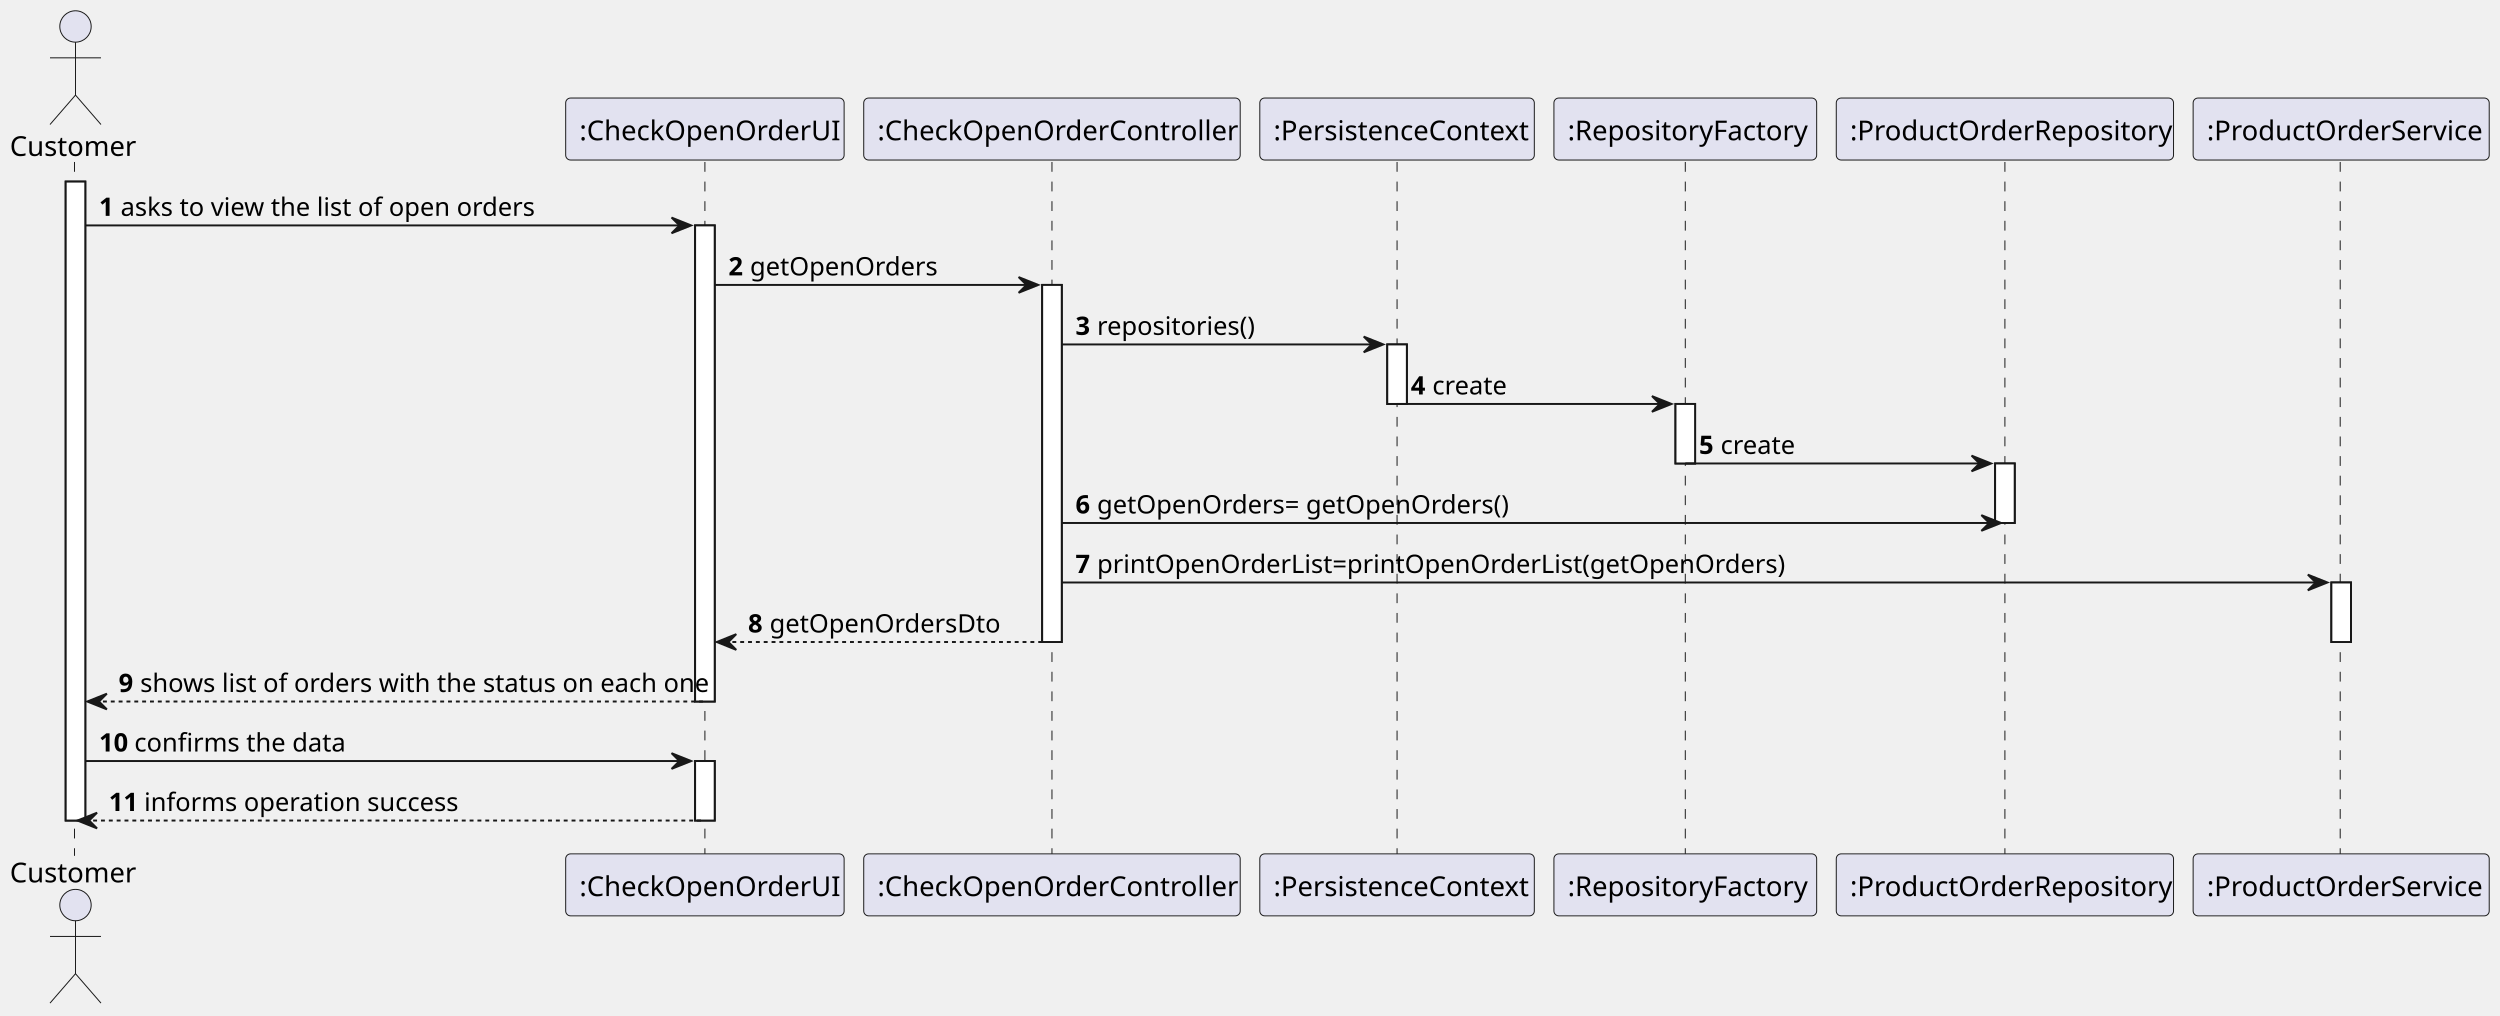
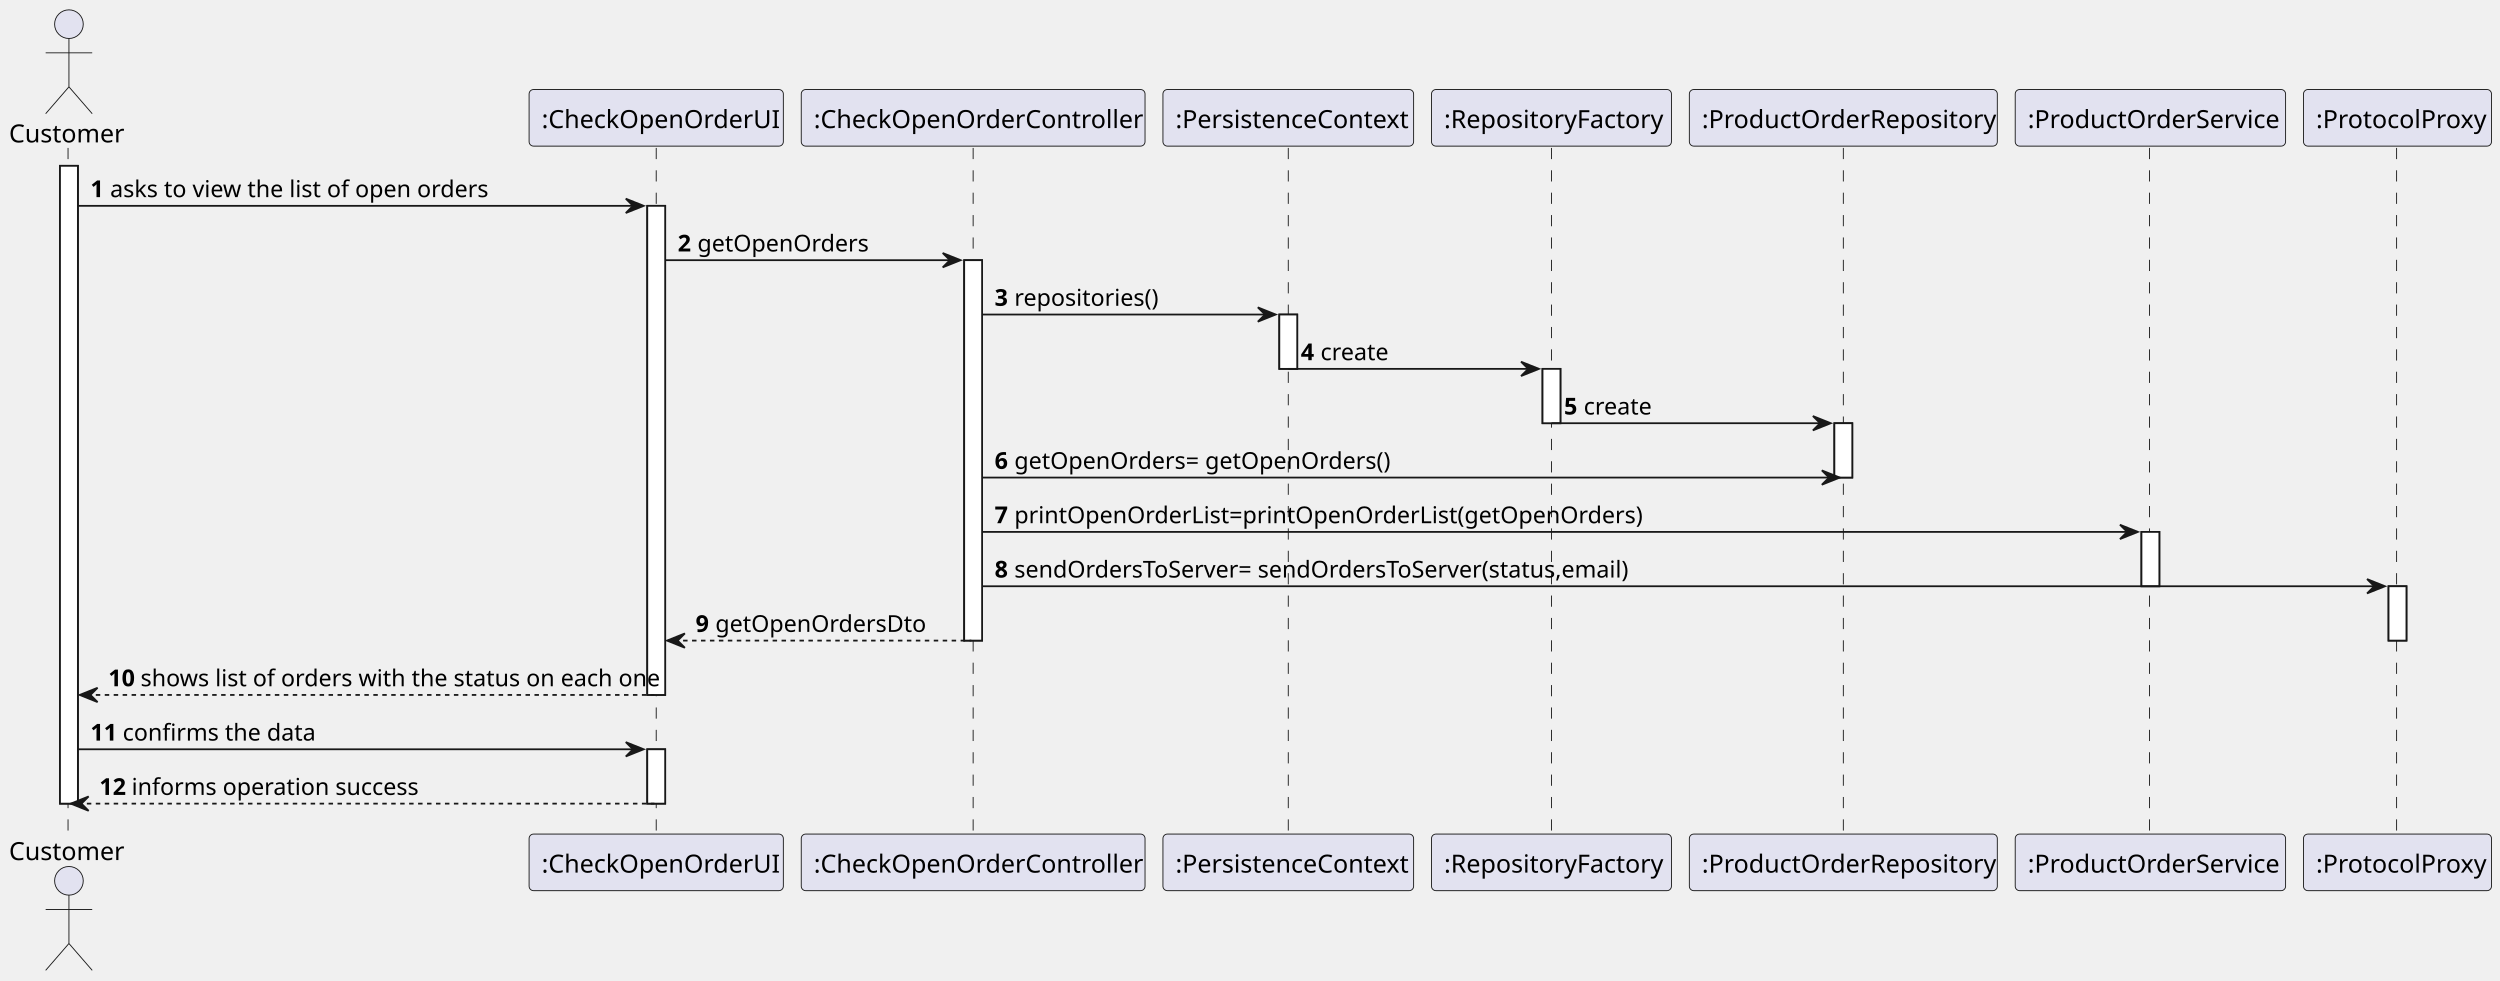
- <svg xmlns="http://www.w3.org/2000/svg" contentStyleType="text/css" height="518px" preserveAspectRatio="none" style="width:1275px;height:518px;background:#FFFFFF;" version="1.1" viewBox="0 0 1275 518" width="1275px" zoomAndPan="magnify">
+ <svg xmlns="http://www.w3.org/2000/svg" contentStyleType="text/css" height="438.4px" preserveAspectRatio="none" style="width:1117px;height:438px;background:#FFFFFF;" version="1.1" viewBox="0 0 1117 438" width="1117.6px" zoomAndPan="magnify">
  <defs />
  <g>
-     <rect fill="#FFFFFF" height="325.867" style="stroke:#181818;stroke-width:1.0;" width="10" x="33.5" y="92.609" />
-     <rect fill="#FFFFFF" height="242.812" style="stroke:#181818;stroke-width:1.0;" width="10" x="354.5" y="114.961" />
-     <rect fill="#FFFFFF" height="30.352" style="stroke:#181818;stroke-width:1.0;" width="10" x="354.5" y="388.125" />
-     <rect fill="#FFFFFF" height="182.109" style="stroke:#181818;stroke-width:1.0;" width="10" x="531.5" y="145.312" />
-     <rect fill="#FFFFFF" height="30.352" style="stroke:#181818;stroke-width:1.0;" width="10" x="707.5" y="175.664" />
-     <rect fill="#FFFFFF" height="30.352" style="stroke:#181818;stroke-width:1.0;" width="10" x="854.5" y="206.016" />
-     <rect fill="#FFFFFF" height="30.352" style="stroke:#181818;stroke-width:1.0;" width="10" x="1017.5" y="236.367" />
-     <rect fill="#FFFFFF" height="30.352" style="stroke:#181818;stroke-width:1.0;" width="10" x="1189" y="297.07" />
-     <line style="stroke:#181818;stroke-width:0.5;stroke-dasharray:5.0,5.0;" x1="38" x2="38" y1="82.609" y2="436.477" />
-     <line style="stroke:#181818;stroke-width:0.5;stroke-dasharray:5.0,5.0;" x1="359.5" x2="359.5" y1="82.609" y2="436.477" />
-     <line style="stroke:#181818;stroke-width:0.5;stroke-dasharray:5.0,5.0;" x1="536.5" x2="536.5" y1="82.609" y2="436.477" />
-     <line style="stroke:#181818;stroke-width:0.5;stroke-dasharray:5.0,5.0;" x1="712.5" x2="712.5" y1="82.609" y2="436.477" />
-     <line style="stroke:#181818;stroke-width:0.5;stroke-dasharray:5.0,5.0;" x1="859.5" x2="859.5" y1="82.609" y2="436.477" />
-     <line style="stroke:#181818;stroke-width:0.5;stroke-dasharray:5.0,5.0;" x1="1022.5" x2="1022.5" y1="82.609" y2="436.477" />
-     <line style="stroke:#181818;stroke-width:0.5;stroke-dasharray:5.0,5.0;" x1="1193.5" x2="1193.5" y1="82.609" y2="436.477" />
-     <text fill="#000000" font-family="sans-serif" font-size="14" lengthAdjust="spacing" textLength="61" x="5" y="79.533">Customer</text>
-     <ellipse cx="38.5" cy="13.5" fill="#E2E2F0" rx="8" ry="8" style="stroke:#181818;stroke-width:0.5;" />
-     <path d="M38.5,21.5 L38.5,48.5 M25.5,29.5 L51.5,29.5 M38.5,48.5 L25.5,63.5 M38.5,48.5 L51.5,63.5 " fill="none" style="stroke:#181818;stroke-width:0.5;" />
-     <text fill="#000000" font-family="sans-serif" font-size="14" lengthAdjust="spacing" textLength="61" x="5" y="450.01">Customer</text>
-     <ellipse cx="38.5" cy="461.586" fill="#E2E2F0" rx="8" ry="8" style="stroke:#181818;stroke-width:0.5;" />
-     <path d="M38.5,469.586 L38.5,496.586 M25.5,477.586 L51.5,477.586 M38.5,496.586 L25.5,511.586 M38.5,496.586 L51.5,511.586 " fill="none" style="stroke:#181818;stroke-width:0.5;" />
-     <rect fill="#E2E2F0" height="31.609" rx="2.5" ry="2.5" style="stroke:#181818;stroke-width:0.5;" width="142" x="288.5" y="50" />
-     <text fill="#000000" font-family="sans-serif" font-size="14" lengthAdjust="spacing" textLength="128" x="295.5" y="71.533">:CheckOpenOrderUI</text>
-     <rect fill="#E2E2F0" height="31.609" rx="2.5" ry="2.5" style="stroke:#181818;stroke-width:0.5;" width="142" x="288.5" y="435.477" />
-     <text fill="#000000" font-family="sans-serif" font-size="14" lengthAdjust="spacing" textLength="128" x="295.5" y="457.01">:CheckOpenOrderUI</text>
-     <rect fill="#E2E2F0" height="31.609" rx="2.5" ry="2.5" style="stroke:#181818;stroke-width:0.5;" width="192" x="440.5" y="50" />
-     <text fill="#000000" font-family="sans-serif" font-size="14" lengthAdjust="spacing" textLength="178" x="447.5" y="71.533">:CheckOpenOrderController</text>
-     <rect fill="#E2E2F0" height="31.609" rx="2.5" ry="2.5" style="stroke:#181818;stroke-width:0.5;" width="192" x="440.5" y="435.477" />
-     <text fill="#000000" font-family="sans-serif" font-size="14" lengthAdjust="spacing" textLength="178" x="447.5" y="457.01">:CheckOpenOrderController</text>
-     <rect fill="#E2E2F0" height="31.609" rx="2.5" ry="2.5" style="stroke:#181818;stroke-width:0.5;" width="140" x="642.5" y="50" />
-     <text fill="#000000" font-family="sans-serif" font-size="14" lengthAdjust="spacing" textLength="126" x="649.5" y="71.533">:PersistenceContext</text>
-     <rect fill="#E2E2F0" height="31.609" rx="2.5" ry="2.5" style="stroke:#181818;stroke-width:0.5;" width="140" x="642.5" y="435.477" />
-     <text fill="#000000" font-family="sans-serif" font-size="14" lengthAdjust="spacing" textLength="126" x="649.5" y="457.01">:PersistenceContext</text>
-     <rect fill="#E2E2F0" height="31.609" rx="2.5" ry="2.5" style="stroke:#181818;stroke-width:0.5;" width="134" x="792.5" y="50" />
-     <text fill="#000000" font-family="sans-serif" font-size="14" lengthAdjust="spacing" textLength="120" x="799.5" y="71.533">:RepositoryFactory</text>
-     <rect fill="#E2E2F0" height="31.609" rx="2.5" ry="2.5" style="stroke:#181818;stroke-width:0.5;" width="134" x="792.5" y="435.477" />
-     <text fill="#000000" font-family="sans-serif" font-size="14" lengthAdjust="spacing" textLength="120" x="799.5" y="457.01">:RepositoryFactory</text>
-     <rect fill="#E2E2F0" height="31.609" rx="2.5" ry="2.5" style="stroke:#181818;stroke-width:0.5;" width="172" x="936.5" y="50" />
-     <text fill="#000000" font-family="sans-serif" font-size="14" lengthAdjust="spacing" textLength="158" x="943.5" y="71.533">:ProductOrderRepository</text>
-     <rect fill="#E2E2F0" height="31.609" rx="2.5" ry="2.5" style="stroke:#181818;stroke-width:0.5;" width="172" x="936.5" y="435.477" />
-     <text fill="#000000" font-family="sans-serif" font-size="14" lengthAdjust="spacing" textLength="158" x="943.5" y="457.01">:ProductOrderRepository</text>
-     <rect fill="#E2E2F0" height="31.609" rx="2.5" ry="2.5" style="stroke:#181818;stroke-width:0.5;" width="151" x="1118.5" y="50" />
-     <text fill="#000000" font-family="sans-serif" font-size="14" lengthAdjust="spacing" textLength="137" x="1125.5" y="71.533">:ProductOrderService</text>
-     <rect fill="#E2E2F0" height="31.609" rx="2.5" ry="2.5" style="stroke:#181818;stroke-width:0.5;" width="151" x="1118.5" y="435.477" />
-     <text fill="#000000" font-family="sans-serif" font-size="14" lengthAdjust="spacing" textLength="137" x="1125.5" y="457.01">:ProductOrderService</text>
-     <rect fill="#FFFFFF" height="325.867" style="stroke:#181818;stroke-width:1.0;" width="10" x="33.5" y="92.609" />
-     <rect fill="#FFFFFF" height="242.812" style="stroke:#181818;stroke-width:1.0;" width="10" x="354.5" y="114.961" />
-     <rect fill="#FFFFFF" height="30.352" style="stroke:#181818;stroke-width:1.0;" width="10" x="354.5" y="388.125" />
-     <rect fill="#FFFFFF" height="182.109" style="stroke:#181818;stroke-width:1.0;" width="10" x="531.5" y="145.312" />
-     <rect fill="#FFFFFF" height="30.352" style="stroke:#181818;stroke-width:1.0;" width="10" x="707.5" y="175.664" />
-     <rect fill="#FFFFFF" height="30.352" style="stroke:#181818;stroke-width:1.0;" width="10" x="854.5" y="206.016" />
-     <rect fill="#FFFFFF" height="30.352" style="stroke:#181818;stroke-width:1.0;" width="10" x="1017.5" y="236.367" />
-     <rect fill="#FFFFFF" height="30.352" style="stroke:#181818;stroke-width:1.0;" width="10" x="1189" y="297.07" />
-     <polygon fill="#181818" points="342.5,110.961,352.5,114.961,342.5,118.961,346.5,114.961" style="stroke:#181818;stroke-width:1.0;" />
-     <line style="stroke:#181818;stroke-width:1.0;" x1="43.5" x2="348.5" y1="114.961" y2="114.961" />
-     <text fill="#000000" font-family="sans-serif" font-size="13" font-weight="bold" lengthAdjust="spacing" textLength="7" x="50.5" y="110.105">1</text>
-     <text fill="#000000" font-family="sans-serif" font-size="13" lengthAdjust="spacing" textLength="200" x="61.5" y="110.105">asks to view the list of open orders</text>
-     <polygon fill="#181818" points="519.5,141.312,529.5,145.312,519.5,149.312,523.5,145.312" style="stroke:#181818;stroke-width:1.0;" />
-     <line style="stroke:#181818;stroke-width:1.0;" x1="364.5" x2="525.5" y1="145.312" y2="145.312" />
-     <text fill="#000000" font-family="sans-serif" font-size="13" font-weight="bold" lengthAdjust="spacing" textLength="7" x="371.5" y="140.456">2</text>
-     <text fill="#000000" font-family="sans-serif" font-size="13" lengthAdjust="spacing" textLength="88" x="382.5" y="140.456">getOpenOrders</text>
-     <polygon fill="#181818" points="695.5,171.664,705.5,175.664,695.5,179.664,699.5,175.664" style="stroke:#181818;stroke-width:1.0;" />
-     <line style="stroke:#181818;stroke-width:1.0;" x1="541.5" x2="701.5" y1="175.664" y2="175.664" />
-     <text fill="#000000" font-family="sans-serif" font-size="13" font-weight="bold" lengthAdjust="spacing" textLength="7" x="548.5" y="170.808">3</text>
-     <text fill="#000000" font-family="sans-serif" font-size="13" lengthAdjust="spacing" textLength="75" x="559.5" y="170.808">repositories()</text>
-     <polygon fill="#181818" points="842.5,202.016,852.5,206.016,842.5,210.016,846.5,206.016" style="stroke:#181818;stroke-width:1.0;" />
-     <line style="stroke:#181818;stroke-width:1.0;" x1="712.5" x2="848.5" y1="206.016" y2="206.016" />
-     <text fill="#000000" font-family="sans-serif" font-size="13" font-weight="bold" lengthAdjust="spacing" textLength="7" x="719.5" y="201.159">4</text>
-     <text fill="#000000" font-family="sans-serif" font-size="13" lengthAdjust="spacing" textLength="36" x="730.5" y="201.159">create</text>
-     <polygon fill="#181818" points="1005.5,232.367,1015.5,236.367,1005.5,240.367,1009.5,236.367" style="stroke:#181818;stroke-width:1.0;" />
-     <line style="stroke:#181818;stroke-width:1.0;" x1="859.5" x2="1011.5" y1="236.367" y2="236.367" />
-     <text fill="#000000" font-family="sans-serif" font-size="13" font-weight="bold" lengthAdjust="spacing" textLength="7" x="866.5" y="231.511">5</text>
-     <text fill="#000000" font-family="sans-serif" font-size="13" lengthAdjust="spacing" textLength="36" x="877.5" y="231.511">create</text>
-     <polygon fill="#181818" points="1010.5,262.719,1020.5,266.719,1010.5,270.719,1014.5,266.719" style="stroke:#181818;stroke-width:1.0;" />
-     <line style="stroke:#181818;stroke-width:1.0;" x1="541.5" x2="1016.5" y1="266.719" y2="266.719" />
-     <text fill="#000000" font-family="sans-serif" font-size="13" font-weight="bold" lengthAdjust="spacing" textLength="7" x="548.5" y="261.862">6</text>
-     <text fill="#000000" font-family="sans-serif" font-size="13" lengthAdjust="spacing" textLength="196" x="559.5" y="261.862">getOpenOrders= getOpenOrders()</text>
-     <polygon fill="#181818" points="1177,293.07,1187,297.07,1177,301.07,1181,297.07" style="stroke:#181818;stroke-width:1.0;" />
-     <line style="stroke:#181818;stroke-width:1.0;" x1="541.5" x2="1183" y1="297.07" y2="297.07" />
-     <text fill="#000000" font-family="sans-serif" font-size="13" font-weight="bold" lengthAdjust="spacing" textLength="7" x="548.5" y="292.214">7</text>
-     <text fill="#000000" font-family="sans-serif" font-size="13" lengthAdjust="spacing" textLength="322" x="559.5" y="292.214">printOpenOrderList=printOpenOrderList(getOpenOrders)</text>
-     <polygon fill="#181818" points="375.5,323.422,365.5,327.422,375.5,331.422,371.5,327.422" style="stroke:#181818;stroke-width:1.0;" />
-     <line style="stroke:#181818;stroke-width:1.0;stroke-dasharray:2.0,2.0;" x1="369.5" x2="535.5" y1="327.422" y2="327.422" />
-     <text fill="#000000" font-family="sans-serif" font-size="13" font-weight="bold" lengthAdjust="spacing" textLength="7" x="381.5" y="322.565">8</text>
-     <text fill="#000000" font-family="sans-serif" font-size="13" lengthAdjust="spacing" textLength="108" x="392.5" y="322.565">getOpenOrdersDto</text>
-     <polygon fill="#181818" points="54.5,353.773,44.5,357.773,54.5,361.773,50.5,357.773" style="stroke:#181818;stroke-width:1.0;" />
-     <line style="stroke:#181818;stroke-width:1.0;stroke-dasharray:2.0,2.0;" x1="48.5" x2="358.5" y1="357.773" y2="357.773" />
-     <text fill="#000000" font-family="sans-serif" font-size="13" font-weight="bold" lengthAdjust="spacing" textLength="7" x="60.5" y="352.917">9</text>
-     <text fill="#000000" font-family="sans-serif" font-size="13" lengthAdjust="spacing" textLength="276" x="71.5" y="352.917">shows list of orders with the status on each one</text>
-     <polygon fill="#181818" points="342.5,384.125,352.5,388.125,342.5,392.125,346.5,388.125" style="stroke:#181818;stroke-width:1.0;" />
-     <line style="stroke:#181818;stroke-width:1.0;" x1="43.5" x2="348.5" y1="388.125" y2="388.125" />
-     <text fill="#000000" font-family="sans-serif" font-size="13" font-weight="bold" lengthAdjust="spacing" textLength="14" x="50.5" y="383.269">10</text>
-     <text fill="#000000" font-family="sans-serif" font-size="13" lengthAdjust="spacing" textLength="100" x="68.5" y="383.269">confirms the data</text>
-     <polygon fill="#181818" points="49.5,414.477,39.5,418.477,49.5,422.477,45.5,418.477" style="stroke:#181818;stroke-width:1.0;" />
-     <line style="stroke:#181818;stroke-width:1.0;stroke-dasharray:2.0,2.0;" x1="43.5" x2="358.5" y1="418.477" y2="418.477" />
-     <text fill="#000000" font-family="sans-serif" font-size="13" font-weight="bold" lengthAdjust="spacing" textLength="14" x="55.5" y="413.62">11</text>
-     <text fill="#000000" font-family="sans-serif" font-size="13" lengthAdjust="spacing" textLength="152" x="73.5" y="413.62">informs operation success</text>
+     <rect fill="#FFFFFF" height="284.975" style="stroke:#181818;stroke-width:0.8;" width="8" x="26.8" y="74.088" />
+     <rect fill="#FFFFFF" height="218.531" style="stroke:#181818;stroke-width:0.8;" width="8" x="289.2" y="91.969" />
+     <rect fill="#FFFFFF" height="24.281" style="stroke:#181818;stroke-width:0.8;" width="8" x="289.2" y="334.781" />
+     <rect fill="#FFFFFF" height="169.969" style="stroke:#181818;stroke-width:0.8;" width="8" x="430.8" y="116.25" />
+     <rect fill="#FFFFFF" height="24.281" style="stroke:#181818;stroke-width:0.8;" width="8" x="571.6" y="140.531" />
+     <rect fill="#FFFFFF" height="24.281" style="stroke:#181818;stroke-width:0.8;" width="8" x="689.2" y="164.812" />
+     <rect fill="#FFFFFF" height="24.281" style="stroke:#181818;stroke-width:0.8;" width="8" x="819.6" y="189.094" />
+     <rect fill="#FFFFFF" height="24.281" style="stroke:#181818;stroke-width:0.8;" width="8" x="956.8" y="237.656" />
+     <rect fill="#FFFFFF" height="24.281" style="stroke:#181818;stroke-width:0.8;" width="8" x="1067.2" y="261.938" />
+     <line style="stroke:#181818;stroke-width:0.4;stroke-dasharray:5.0,5.0;" x1="30.4" x2="30.4" y1="66.088" y2="373.462" />
+     <line style="stroke:#181818;stroke-width:0.4;stroke-dasharray:5.0,5.0;" x1="293.2" x2="293.2" y1="66.088" y2="373.462" />
+     <line style="stroke:#181818;stroke-width:0.4;stroke-dasharray:5.0,5.0;" x1="434.8" x2="434.8" y1="66.088" y2="373.462" />
+     <line style="stroke:#181818;stroke-width:0.4;stroke-dasharray:5.0,5.0;" x1="575.6" x2="575.6" y1="66.088" y2="373.462" />
+     <line style="stroke:#181818;stroke-width:0.4;stroke-dasharray:5.0,5.0;" x1="693.2" x2="693.2" y1="66.088" y2="373.462" />
+     <line style="stroke:#181818;stroke-width:0.4;stroke-dasharray:5.0,5.0;" x1="823.6" x2="823.6" y1="66.088" y2="373.462" />
+     <line style="stroke:#181818;stroke-width:0.4;stroke-dasharray:5.0,5.0;" x1="960.4" x2="960.4" y1="66.088" y2="373.462" />
+     <line style="stroke:#181818;stroke-width:0.4;stroke-dasharray:5.0,5.0;" x1="1070.8" x2="1070.8" y1="66.088" y2="373.462" />
+     <text fill="#000000" font-family="sans-serif" font-size="11.2" lengthAdjust="spacing" textLength="48.8" x="4" y="63.627">Customer</text>
+     <ellipse cx="30.8" cy="10.8" fill="#E2E2F0" rx="6.4" ry="6.4" style="stroke:#181818;stroke-width:0.4;" />
+     <path d="M30.8,17.2 L30.8,38.8 M20.4,23.6 L41.2,23.6 M30.8,38.8 L20.4,50.8 M30.8,38.8 L41.2,50.8 " fill="none" style="stroke:#181818;stroke-width:0.4;" />
+     <text fill="#000000" font-family="sans-serif" font-size="11.2" lengthAdjust="spacing" textLength="48.8" x="4" y="384.289">Customer</text>
+     <ellipse cx="30.8" cy="393.55" fill="#E2E2F0" rx="6.4" ry="6.4" style="stroke:#181818;stroke-width:0.4;" />
+     <path d="M30.8,399.95 L30.8,421.55 M20.4,406.35 L41.2,406.35 M30.8,421.55 L20.4,433.55 M30.8,421.55 L41.2,433.55 " fill="none" style="stroke:#181818;stroke-width:0.4;" />
+     <rect fill="#E2E2F0" height="25.288" rx="2" ry="2" style="stroke:#181818;stroke-width:0.4;" width="113.6" x="236.4" y="40" />
+     <text fill="#000000" font-family="sans-serif" font-size="11.2" lengthAdjust="spacing" textLength="102.4" x="242" y="57.227">:CheckOpenOrderUI</text>
+     <rect fill="#E2E2F0" height="25.288" rx="2" ry="2" style="stroke:#181818;stroke-width:0.4;" width="113.6" x="236.4" y="372.663" />
+     <text fill="#000000" font-family="sans-serif" font-size="11.2" lengthAdjust="spacing" textLength="102.4" x="242" y="389.889">:CheckOpenOrderUI</text>
+     <rect fill="#E2E2F0" height="25.288" rx="2" ry="2" style="stroke:#181818;stroke-width:0.4;" width="153.6" x="358" y="40" />
+     <text fill="#000000" font-family="sans-serif" font-size="11.2" lengthAdjust="spacing" textLength="142.4" x="363.6" y="57.227">:CheckOpenOrderController</text>
+     <rect fill="#E2E2F0" height="25.288" rx="2" ry="2" style="stroke:#181818;stroke-width:0.4;" width="153.6" x="358" y="372.663" />
+     <text fill="#000000" font-family="sans-serif" font-size="11.2" lengthAdjust="spacing" textLength="142.4" x="363.6" y="389.889">:CheckOpenOrderController</text>
+     <rect fill="#E2E2F0" height="25.288" rx="2" ry="2" style="stroke:#181818;stroke-width:0.4;" width="112" x="519.6" y="40" />
+     <text fill="#000000" font-family="sans-serif" font-size="11.2" lengthAdjust="spacing" textLength="100.8" x="525.2" y="57.227">:PersistenceContext</text>
+     <rect fill="#E2E2F0" height="25.288" rx="2" ry="2" style="stroke:#181818;stroke-width:0.4;" width="112" x="519.6" y="372.663" />
+     <text fill="#000000" font-family="sans-serif" font-size="11.2" lengthAdjust="spacing" textLength="100.8" x="525.2" y="389.889">:PersistenceContext</text>
+     <rect fill="#E2E2F0" height="25.288" rx="2" ry="2" style="stroke:#181818;stroke-width:0.4;" width="107.2" x="639.6" y="40" />
+     <text fill="#000000" font-family="sans-serif" font-size="11.2" lengthAdjust="spacing" textLength="96" x="645.2" y="57.227">:RepositoryFactory</text>
+     <rect fill="#E2E2F0" height="25.288" rx="2" ry="2" style="stroke:#181818;stroke-width:0.4;" width="107.2" x="639.6" y="372.663" />
+     <text fill="#000000" font-family="sans-serif" font-size="11.2" lengthAdjust="spacing" textLength="96" x="645.2" y="389.889">:RepositoryFactory</text>
+     <rect fill="#E2E2F0" height="25.288" rx="2" ry="2" style="stroke:#181818;stroke-width:0.4;" width="137.6" x="754.8" y="40" />
+     <text fill="#000000" font-family="sans-serif" font-size="11.2" lengthAdjust="spacing" textLength="126.4" x="760.4" y="57.227">:ProductOrderRepository</text>
+     <rect fill="#E2E2F0" height="25.288" rx="2" ry="2" style="stroke:#181818;stroke-width:0.4;" width="137.6" x="754.8" y="372.663" />
+     <text fill="#000000" font-family="sans-serif" font-size="11.2" lengthAdjust="spacing" textLength="126.4" x="760.4" y="389.889">:ProductOrderRepository</text>
+     <rect fill="#E2E2F0" height="25.288" rx="2" ry="2" style="stroke:#181818;stroke-width:0.4;" width="120.8" x="900.4" y="40" />
+     <text fill="#000000" font-family="sans-serif" font-size="11.2" lengthAdjust="spacing" textLength="109.6" x="906" y="57.227">:ProductOrderService</text>
+     <rect fill="#E2E2F0" height="25.288" rx="2" ry="2" style="stroke:#181818;stroke-width:0.4;" width="120.8" x="900.4" y="372.663" />
+     <text fill="#000000" font-family="sans-serif" font-size="11.2" lengthAdjust="spacing" textLength="109.6" x="906" y="389.889">:ProductOrderService</text>
+     <rect fill="#E2E2F0" height="25.288" rx="2" ry="2" style="stroke:#181818;stroke-width:0.4;" width="84" x="1029.2" y="40" />
+     <text fill="#000000" font-family="sans-serif" font-size="11.2" lengthAdjust="spacing" textLength="72.8" x="1034.8" y="57.227">:ProtocolProxy</text>
+     <rect fill="#E2E2F0" height="25.288" rx="2" ry="2" style="stroke:#181818;stroke-width:0.4;" width="84" x="1029.2" y="372.663" />
+     <text fill="#000000" font-family="sans-serif" font-size="11.2" lengthAdjust="spacing" textLength="72.8" x="1034.8" y="389.889">:ProtocolProxy</text>
+     <rect fill="#FFFFFF" height="284.975" style="stroke:#181818;stroke-width:0.8;" width="8" x="26.8" y="74.088" />
+     <rect fill="#FFFFFF" height="218.531" style="stroke:#181818;stroke-width:0.8;" width="8" x="289.2" y="91.969" />
+     <rect fill="#FFFFFF" height="24.281" style="stroke:#181818;stroke-width:0.8;" width="8" x="289.2" y="334.781" />
+     <rect fill="#FFFFFF" height="169.969" style="stroke:#181818;stroke-width:0.8;" width="8" x="430.8" y="116.25" />
+     <rect fill="#FFFFFF" height="24.281" style="stroke:#181818;stroke-width:0.8;" width="8" x="571.6" y="140.531" />
+     <rect fill="#FFFFFF" height="24.281" style="stroke:#181818;stroke-width:0.8;" width="8" x="689.2" y="164.812" />
+     <rect fill="#FFFFFF" height="24.281" style="stroke:#181818;stroke-width:0.8;" width="8" x="819.6" y="189.094" />
+     <rect fill="#FFFFFF" height="24.281" style="stroke:#181818;stroke-width:0.8;" width="8" x="956.8" y="237.656" />
+     <rect fill="#FFFFFF" height="24.281" style="stroke:#181818;stroke-width:0.8;" width="8" x="1067.2" y="261.938" />
+     <polygon fill="#181818" points="279.6,88.769,287.6,91.969,279.6,95.169,282.8,91.969" style="stroke:#181818;stroke-width:0.8;" />
+     <line style="stroke:#181818;stroke-width:0.8;" x1="34.8" x2="284.4" y1="91.969" y2="91.969" />
+     <text fill="#000000" font-family="sans-serif" font-size="10.4" font-weight="bold" lengthAdjust="spacing" textLength="5.6" x="40.4" y="88.084">1</text>
+     <text fill="#000000" font-family="sans-serif" font-size="10.4" lengthAdjust="spacing" textLength="160" x="49.2" y="88.084">asks to view the list of open orders</text>
+     <polygon fill="#181818" points="421.2,113.05,429.2,116.25,421.2,119.45,424.4,116.25" style="stroke:#181818;stroke-width:0.8;" />
+     <line style="stroke:#181818;stroke-width:0.8;" x1="297.2" x2="426" y1="116.25" y2="116.25" />
+     <text fill="#000000" font-family="sans-serif" font-size="10.4" font-weight="bold" lengthAdjust="spacing" textLength="5.6" x="302.8" y="112.365">2</text>
+     <text fill="#000000" font-family="sans-serif" font-size="10.4" lengthAdjust="spacing" textLength="70.4" x="311.6" y="112.365">getOpenOrders</text>
+     <polygon fill="#181818" points="562,137.331,570,140.531,562,143.731,565.2,140.531" style="stroke:#181818;stroke-width:0.8;" />
+     <line style="stroke:#181818;stroke-width:0.8;" x1="438.8" x2="566.8" y1="140.531" y2="140.531" />
+     <text fill="#000000" font-family="sans-serif" font-size="10.4" font-weight="bold" lengthAdjust="spacing" textLength="5.6" x="444.4" y="136.646">3</text>
+     <text fill="#000000" font-family="sans-serif" font-size="10.4" lengthAdjust="spacing" textLength="60" x="453.2" y="136.646">repositories()</text>
+     <polygon fill="#181818" points="679.6,161.613,687.6,164.812,679.6,168.012,682.8,164.812" style="stroke:#181818;stroke-width:0.8;" />
+     <line style="stroke:#181818;stroke-width:0.8;" x1="575.6" x2="684.4" y1="164.812" y2="164.812" />
+     <text fill="#000000" font-family="sans-serif" font-size="10.4" font-weight="bold" lengthAdjust="spacing" textLength="5.6" x="581.2" y="160.927">4</text>
+     <text fill="#000000" font-family="sans-serif" font-size="10.4" lengthAdjust="spacing" textLength="28.8" x="590" y="160.927">create</text>
+     <polygon fill="#181818" points="810,185.894,818,189.094,810,192.294,813.2,189.094" style="stroke:#181818;stroke-width:0.8;" />
+     <line style="stroke:#181818;stroke-width:0.8;" x1="693.2" x2="814.8" y1="189.094" y2="189.094" />
+     <text fill="#000000" font-family="sans-serif" font-size="10.4" font-weight="bold" lengthAdjust="spacing" textLength="5.6" x="698.8" y="185.209">5</text>
+     <text fill="#000000" font-family="sans-serif" font-size="10.4" lengthAdjust="spacing" textLength="28.8" x="707.6" y="185.209">create</text>
+     <polygon fill="#181818" points="814,210.175,822,213.375,814,216.575,817.2,213.375" style="stroke:#181818;stroke-width:0.8;" />
+     <line style="stroke:#181818;stroke-width:0.8;" x1="438.8" x2="818.8" y1="213.375" y2="213.375" />
+     <text fill="#000000" font-family="sans-serif" font-size="10.4" font-weight="bold" lengthAdjust="spacing" textLength="5.6" x="444.4" y="209.49">6</text>
+     <text fill="#000000" font-family="sans-serif" font-size="10.4" lengthAdjust="spacing" textLength="156.8" x="453.2" y="209.49">getOpenOrders= getOpenOrders()</text>
+     <polygon fill="#181818" points="947.2,234.456,955.2,237.656,947.2,240.856,950.4,237.656" style="stroke:#181818;stroke-width:0.8;" />
+     <line style="stroke:#181818;stroke-width:0.8;" x1="438.8" x2="952" y1="237.656" y2="237.656" />
+     <text fill="#000000" font-family="sans-serif" font-size="10.4" font-weight="bold" lengthAdjust="spacing" textLength="5.6" x="444.4" y="233.771">7</text>
+     <text fill="#000000" font-family="sans-serif" font-size="10.4" lengthAdjust="spacing" textLength="257.6" x="453.2" y="233.771">printOpenOrderList=printOpenOrderList(getOpenOrders)</text>
+     <polygon fill="#181818" points="1057.6,258.738,1065.6,261.938,1057.6,265.137,1060.8,261.938" style="stroke:#181818;stroke-width:0.8;" />
+     <line style="stroke:#181818;stroke-width:0.8;" x1="438.8" x2="1062.4" y1="261.938" y2="261.938" />
+     <text fill="#000000" font-family="sans-serif" font-size="10.4" font-weight="bold" lengthAdjust="spacing" textLength="5.6" x="444.4" y="258.052">8</text>
+     <text fill="#000000" font-family="sans-serif" font-size="10.4" lengthAdjust="spacing" textLength="260" x="453.2" y="258.052">sendOrdersToServer= sendOrdersToServer(status,email)</text>
+     <polygon fill="#181818" points="306,283.019,298,286.219,306,289.419,302.8,286.219" style="stroke:#181818;stroke-width:0.8;" />
+     <line style="stroke:#181818;stroke-width:0.8;stroke-dasharray:2.0,2.0;" x1="301.2" x2="434" y1="286.219" y2="286.219" />
+     <text fill="#000000" font-family="sans-serif" font-size="10.4" font-weight="bold" lengthAdjust="spacing" textLength="5.6" x="310.8" y="282.334">9</text>
+     <text fill="#000000" font-family="sans-serif" font-size="10.4" lengthAdjust="spacing" textLength="86.4" x="319.6" y="282.334">getOpenOrdersDto</text>
+     <polygon fill="#181818" points="43.6,307.3,35.6,310.5,43.6,313.7,40.4,310.5" style="stroke:#181818;stroke-width:0.8;" />
+     <line style="stroke:#181818;stroke-width:0.8;stroke-dasharray:2.0,2.0;" x1="38.8" x2="292.4" y1="310.5" y2="310.5" />
+     <text fill="#000000" font-family="sans-serif" font-size="10.4" font-weight="bold" lengthAdjust="spacing" textLength="11.2" x="48.4" y="306.615">10</text>
+     <text fill="#000000" font-family="sans-serif" font-size="10.4" lengthAdjust="spacing" textLength="220.8" x="62.8" y="306.615">shows list of orders with the status on each one</text>
+     <polygon fill="#181818" points="279.6,331.581,287.6,334.781,279.6,337.981,282.8,334.781" style="stroke:#181818;stroke-width:0.8;" />
+     <line style="stroke:#181818;stroke-width:0.8;" x1="34.8" x2="284.4" y1="334.781" y2="334.781" />
+     <text fill="#000000" font-family="sans-serif" font-size="10.4" font-weight="bold" lengthAdjust="spacing" textLength="11.2" x="40.4" y="330.896">11</text>
+     <text fill="#000000" font-family="sans-serif" font-size="10.4" lengthAdjust="spacing" textLength="80" x="54.8" y="330.896">confirms the data</text>
+     <polygon fill="#181818" points="39.6,355.863,31.6,359.062,39.6,362.262,36.4,359.062" style="stroke:#181818;stroke-width:0.8;" />
+     <line style="stroke:#181818;stroke-width:0.8;stroke-dasharray:2.0,2.0;" x1="34.8" x2="292.4" y1="359.062" y2="359.062" />
+     <text fill="#000000" font-family="sans-serif" font-size="10.4" font-weight="bold" lengthAdjust="spacing" textLength="11.2" x="44.4" y="355.177">12</text>
+     <text fill="#000000" font-family="sans-serif" font-size="10.4" lengthAdjust="spacing" textLength="121.6" x="58.8" y="355.177">informs operation success</text>
  </g>
</svg>
